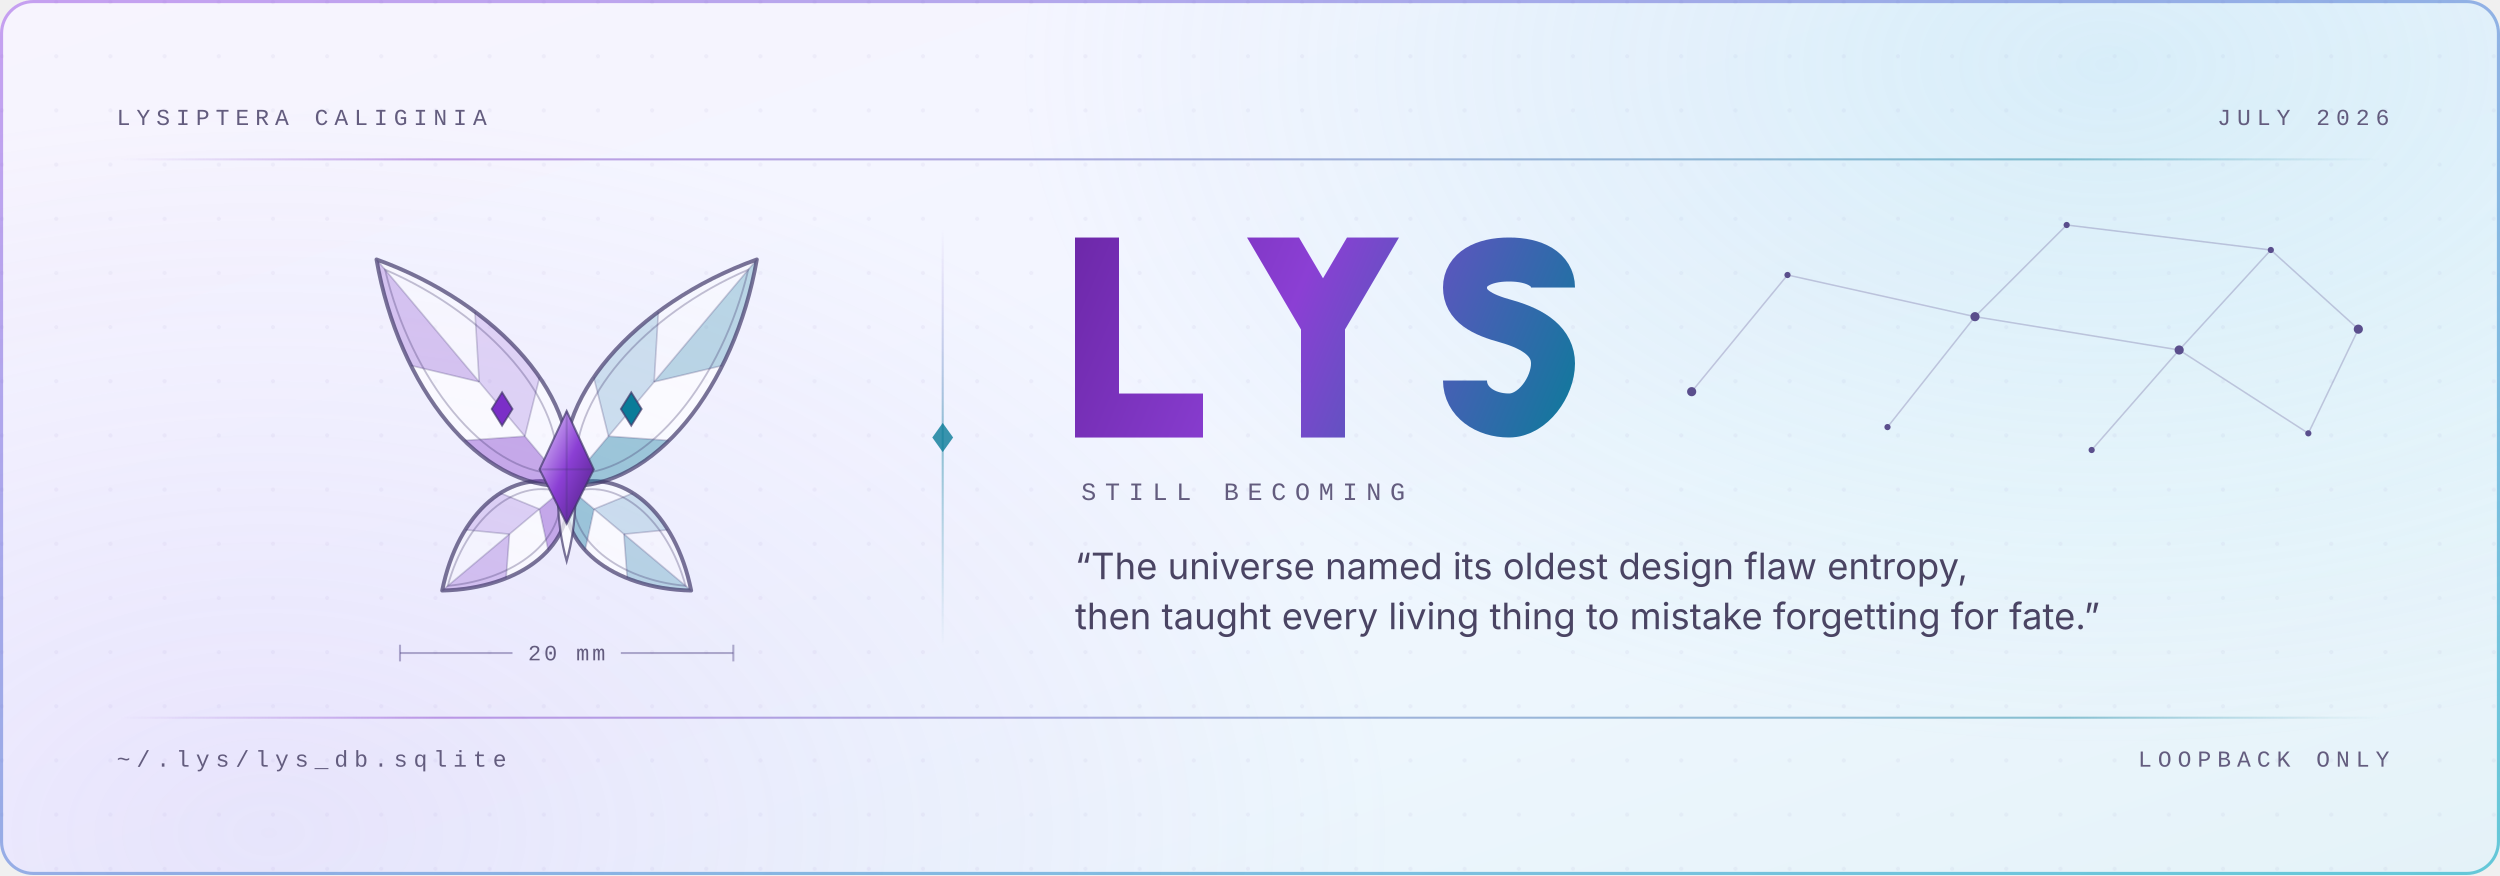
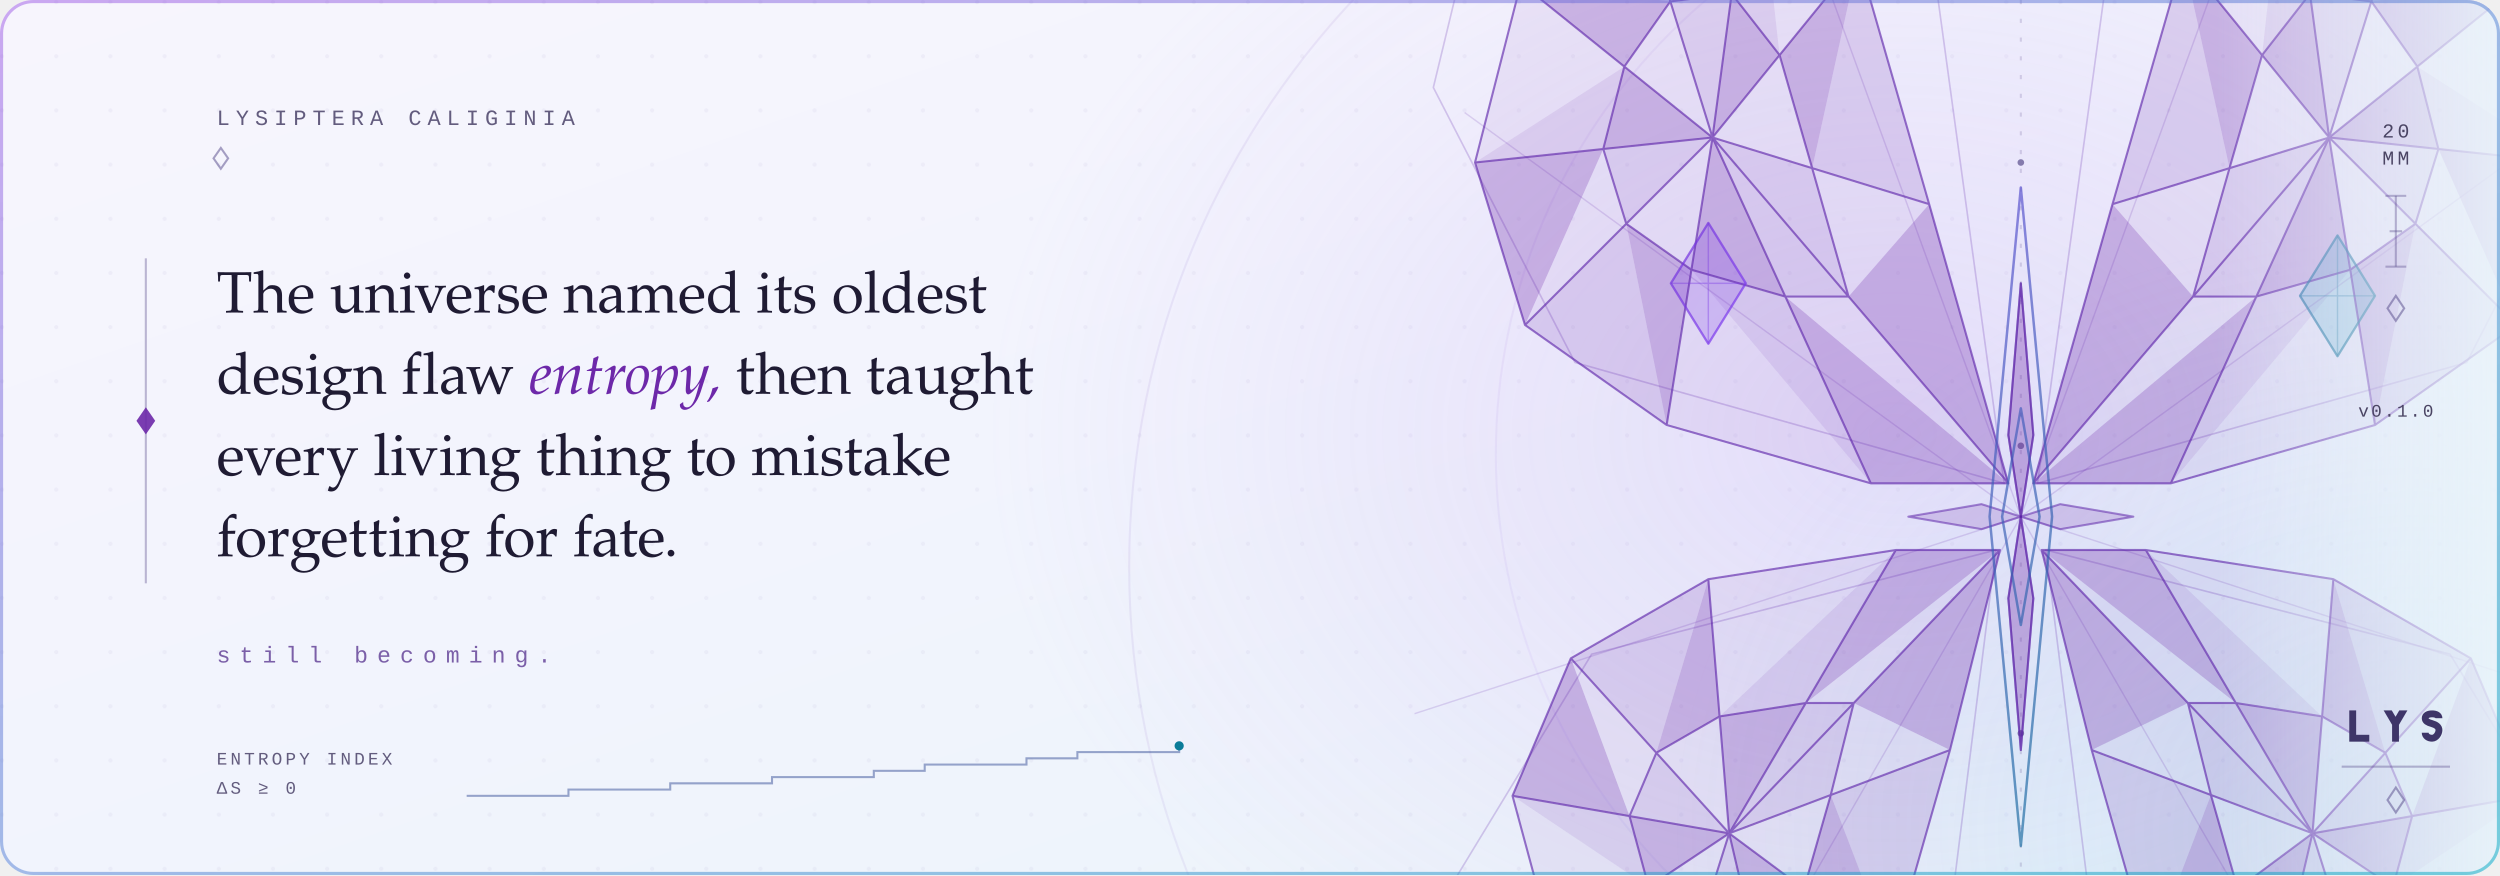
- <svg xmlns="http://www.w3.org/2000/svg" viewBox="0 0 1200 420" width="1200" height="420" role="img" aria-labelledby="lysTitle lysDesc">
+ <svg xmlns="http://www.w3.org/2000/svg" xmlns:xlink="http://www.w3.org/1999/xlink" viewBox="0 0 1200 420" width="1200" height="420" role="img" aria-labelledby="lysTitle lysDesc">
  <defs>
    <linearGradient id="bg" x1="0" y1="0" x2="1" y2="1">
-       <stop offset="0" stop-color="#F7F4FE" />
-       <stop offset=".42" stop-color="#F2F5FF" />
-       <stop offset=".70" stop-color="#EDF6FD" />
-       <stop offset="1" stop-color="#E4F2F8" />
+       <stop offset="0" stop-color="#F7F5FD" />
+       <stop offset=".45" stop-color="#F2F4FD" />
+       <stop offset="1" stop-color="#EAF4FA" />
    </linearGradient>
-     <linearGradient id="wordmark" gradientUnits="userSpaceOnUse" x1="0" y1="-100" x2="250" y2="6">
+     <linearGradient id="wingFill" gradientUnits="userSpaceOnUse" x1="670" y1="108" x2="1150" y2="368">
      <stop offset="0" stop-color="#6D28A9" />
-       <stop offset=".42" stop-color="#8B3FD4" />
+       <stop offset=".28" stop-color="#8B4FE8" />
+       <stop offset=".56" stop-color="#5F79D0" />
+       <stop offset=".78" stop-color="#1494B4" />
+       <stop offset="1" stop-color="#00A6C2" />
+     </linearGradient>
+     <linearGradient id="wingLine" gradientUnits="userSpaceOnUse" x1="670" y1="108" x2="1150" y2="368">
+       <stop offset="0" stop-color="#5B21A8" />
+       <stop offset=".30" stop-color="#7C3AED" />
+       <stop offset=".58" stop-color="#3F5FB8" />
+       <stop offset=".80" stop-color="#12719A" />
      <stop offset="1" stop-color="#0A7C99" />
    </linearGradient>
-     <linearGradient id="gemFill" x1="0" y1="0" x2="1" y2="1">
-       <stop offset="0" stop-color="#E7D8FF" />
-       <stop offset=".5" stop-color="#8B3FD4" />
-       <stop offset="1" stop-color="#4B1D7E" />
-     </linearGradient>
-     <radialGradient id="auroraCyan" cx=".5" cy=".5" r=".5">
-       <stop offset="0" stop-color="#7FD4E4" stop-opacity=".22" />
+     <radialGradient id="haloViolet" cx=".5" cy=".5" r=".5">
+       <stop offset="0" stop-color="#B98CF0" stop-opacity=".22" />
+       <stop offset="1" stop-color="#B98CF0" stop-opacity="0" />
+     </radialGradient>
+     <radialGradient id="haloCyan" cx=".5" cy=".5" r=".5">
+       <stop offset="0" stop-color="#7FD4E4" stop-opacity=".20" />
      <stop offset="1" stop-color="#7FD4E4" stop-opacity="0" />
    </radialGradient>
-     <radialGradient id="auroraViolet" cx=".5" cy=".5" r=".5">
-       <stop offset="0" stop-color="#B98CF0" stop-opacity=".16" />
-       <stop offset="1" stop-color="#B98CF0" stop-opacity="0" />
-     </radialGradient>
    <linearGradient id="frameGrad" x1="0" y1="0" x2="1" y2="1">
-       <stop offset="0" stop-color="#964BE2" stop-opacity=".50" />
-       <stop offset="1" stop-color="#00A8BF" stop-opacity=".56" />
+       <stop offset="0" stop-color="#964BE2" stop-opacity=".46" />
+       <stop offset="1" stop-color="#00A8BF" stop-opacity=".50" />
    </linearGradient>
-     <linearGradient id="ruleGrad" x1="0" y1="0" x2="1" y2="0">
-       <stop offset="0" stop-color="#7B2FC7" stop-opacity="0" />
-       <stop offset=".14" stop-color="#7B2FC7" stop-opacity=".44" />
-       <stop offset=".86" stop-color="#0A7C99" stop-opacity=".44" />
-       <stop offset="1" stop-color="#0A7C99" stop-opacity="0" />
+     <linearGradient id="ruleFade" x1="0" y1="0" x2="1" y2="0">
+       <stop offset="0" stop-color="#5A4E8C" stop-opacity=".38" />
+       <stop offset="1" stop-color="#5A4E8C" stop-opacity="0" />
    </linearGradient>
-     <linearGradient id="divGrad" x1="0" y1="0" x2="0" y2="1">
-       <stop offset="0" stop-color="#7B2FC7" stop-opacity="0" />
-       <stop offset=".5" stop-color="#0A7C99" stop-opacity=".44" />
-       <stop offset="1" stop-color="#0A7C99" stop-opacity="0" />
-     </linearGradient>
-     <linearGradient id="glintGrad" x1="0" y1="0" x2="1" y2="0">
-       <stop offset="0" stop-color="#0A7C99" stop-opacity="0" />
-       <stop offset=".5" stop-color="#0A7C99" stop-opacity=".95" />
-       <stop offset="1" stop-color="#0A7C99" stop-opacity="0" />
-     </linearGradient>
-     <linearGradient id="sweepGrad" x1="0" y1="0" x2="1" y2="0">
-       <stop offset="0" stop-color="#FFFFFF" stop-opacity="0" />
-       <stop offset=".5" stop-color="#FFFFFF" stop-opacity=".5" />
-       <stop offset="1" stop-color="#FFFFFF" stop-opacity="0" />
+     <linearGradient id="edgeFade" x1="0" y1="0" x2="1" y2="0">
+       <stop offset="0" stop-color="#EAF4FA" stop-opacity="0" />
+       <stop offset="1" stop-color="#EAF4FA" stop-opacity=".88" />
    </linearGradient>
    <pattern id="dots" width="26" height="26" patternUnits="userSpaceOnUse">
      <circle cx="1" cy="1" r="1" fill="#5A4E8C" fill-opacity=".05" />
    </pattern>
    <clipPath id="card">
-       <rect x="0" y="0" width="1200" height="420" rx="16" />
+       <rect width="1200" height="420" rx="16" />
    </clipPath>
-     <clipPath id="wmClip">
-       <g class="" transform="translate(516 210) scale(0.96)" fill="#000">
-         <path d="M0 -100 H22 V-22 H64 V0 H0 Z" />
-         <path d="M86 -100 H112 L124 -79.6 L136 -100 H162 L135 -54 V0 H113 V-54 Z" />
-         <path d="M239 -75 C239 -84,230 -89,217 -89 C204 -89,195 -84,195 -75 C195 -66,203 -61.5,216 -58 C230 -54,239 -47.5,239 -37 C239 -25.5,229 -11,217 -11 C205 -11,195 -18,195 -28.5" fill="none" stroke="#000" stroke-width="22" stroke-linecap="butt" />
-       </g>
-     </clipPath>
+     <g id="wire" fill="none" stroke="url(#wingLine)" stroke-linejoin="round">
+       <circle cx="940" cy="272" r="398" stroke-opacity=".07" stroke-width="1" />
+       <circle cx="1004" cy="218" r="286" stroke-opacity=".055" stroke-width="1" />
+       <path d="M0 0 L350 0" transform="translate(970 248) rotate(-70)" stroke-opacity=".16" stroke-width="0.7" />
+       <path d="M0 0 L350 0" transform="translate(970 248) scale(-1 1) rotate(-70)" stroke-opacity=".16" stroke-width="0.7" />
+       <path d="M0 0 L330 0" transform="translate(970 248) rotate(-36)" stroke-opacity=".16" stroke-width="0.7" />
+       <path d="M0 0 L330 0" transform="translate(970 248) scale(-1 1) rotate(-36)" stroke-opacity=".16" stroke-width="0.7" />
+       <path d="M0 0 L306 0" transform="translate(970 248) rotate(18)" stroke-opacity=".16" stroke-width="0.7" />
+       <path d="M0 0 L306 0" transform="translate(970 248) scale(-1 1) rotate(18)" stroke-opacity=".16" stroke-width="0.7" />
+       <path d="M0 0 L286 0" transform="translate(970 248) rotate(60)" stroke-opacity=".16" stroke-width="0.7" />
+       <path d="M0 0 L286 0" transform="translate(970 248) scale(-1 1) rotate(60)" stroke-opacity=".16" stroke-width="0.7" />
+       <path d="M8 -16 L58 -382 L142 -412 L252 -330 L282 -206 L214 -74 Z" transform="translate(970 248)" stroke-opacity=".22" stroke-width="0.8" />
+       <path d="M8 -16 L58 -382 L142 -412 L252 -330 L282 -206 L214 -74 Z" transform="translate(970 248) scale(-1 1)" stroke-opacity=".22" stroke-width="0.8" />
+       <path d="M12 16 L38 224 L132 312 L240 282 L274 178 L206 66 Z" transform="translate(970 248)" stroke-opacity=".22" stroke-width="0.8" />
+       <path d="M12 16 L38 224 L132 312 L240 282 L274 178 L206 66 Z" transform="translate(970 248) scale(-1 1)" stroke-opacity=".22" stroke-width="0.8" />
+       <path d="M6 -16 L44 -150 L78 -268 L128 -332 L192 -324 L240 -256 L262 -170 L238 -92 L170 -44 L72 -16 Z M82.68 -105.64 L100.16 -167.28 L115.8 -221.56 L138.8 -251 L168.24 -247.32 L190.32 -216.04 L200.44 -176.48 L189.4 -140.6 L158.12 -118.52 L113.04 -105.64 Z M82.68 -105.64 L6 -16 M148 -182 L82.68 -105.64 M100.16 -167.28 L44 -150 M148 -182 L100.16 -167.28 M115.8 -221.56 L78 -268 M148 -182 L115.8 -221.56 M138.8 -251 L128 -332 M148 -182 L138.8 -251 M168.24 -247.32 L192 -324 M148 -182 L168.24 -247.32 M190.32 -216.04 L240 -256 M148 -182 L190.32 -216.04 M200.44 -176.48 L262 -170 M148 -182 L200.44 -176.48 M189.4 -140.6 L238 -92 M148 -182 L189.4 -140.6 M158.12 -118.52 L170 -44 M148 -182 L158.12 -118.52 M113.04 -105.64 L72 -16 M148 -182 L113.04 -105.64" transform="translate(970 248)" stroke-opacity=".62" stroke-width="1" />
+       <path d="M6 -16 L44 -150 L78 -268 L128 -332 L192 -324 L240 -256 L262 -170 L238 -92 L170 -44 L72 -16 Z M82.68 -105.64 L100.16 -167.28 L115.8 -221.56 L138.8 -251 L168.24 -247.32 L190.32 -216.04 L200.44 -176.48 L189.4 -140.6 L158.12 -118.52 L113.04 -105.64 Z M82.68 -105.64 L6 -16 M148 -182 L82.68 -105.64 M100.16 -167.28 L44 -150 M148 -182 L100.16 -167.28 M115.8 -221.56 L78 -268 M148 -182 L115.8 -221.56 M138.8 -251 L128 -332 M148 -182 L138.8 -251 M168.24 -247.32 L192 -324 M148 -182 L168.24 -247.32 M190.32 -216.04 L240 -256 M148 -182 L190.32 -216.04 M200.44 -176.48 L262 -170 M148 -182 L200.44 -176.48 M189.4 -140.6 L238 -92 M148 -182 L189.4 -140.6 M158.12 -118.52 L170 -44 M148 -182 L158.12 -118.52 M113.04 -105.64 L72 -16 M148 -182 L113.04 -105.64" transform="translate(970 248) scale(-1 1)" stroke-opacity=".62" stroke-width="1" />
+       <path d="M10 16 L34 112 L62 210 L112 272 L176 266 L224 208 L244 134 L216 68 L150 30 L60 16 Z M80.2 89.44 L91.24 133.6 L104.12 178.68 L127.12 207.2 L156.56 204.44 L178.64 177.76 L187.84 143.72 L174.96 113.36 L144.6 95.88 L103.2 89.44 Z M80.2 89.44 L10 16 M140 152 L80.2 89.44 M91.24 133.6 L34 112 M140 152 L91.24 133.6 M104.12 178.68 L62 210 M140 152 L104.12 178.68 M127.12 207.2 L112 272 M140 152 L127.12 207.2 M156.56 204.44 L176 266 M140 152 L156.56 204.44 M178.64 177.76 L224 208 M140 152 L178.64 177.76 M187.84 143.72 L244 134 M140 152 L187.84 143.72 M174.96 113.36 L216 68 M140 152 L174.96 113.36 M144.6 95.88 L150 30 M140 152 L144.6 95.88 M103.2 89.44 L60 16 M140 152 L103.2 89.44" transform="translate(970 248)" stroke-opacity=".62" stroke-width="1" />
+       <path d="M10 16 L34 112 L62 210 L112 272 L176 266 L224 208 L244 134 L216 68 L150 30 L60 16 Z M80.2 89.44 L91.24 133.6 L104.12 178.68 L127.12 207.2 L156.56 204.44 L178.64 177.76 L187.84 143.72 L174.96 113.36 L144.6 95.88 L103.2 89.44 Z M80.2 89.44 L10 16 M140 152 L80.2 89.44 M91.24 133.6 L34 112 M140 152 L91.24 133.6 M104.12 178.68 L62 210 M140 152 L104.12 178.68 M127.12 207.2 L112 272 M140 152 L127.12 207.2 M156.56 204.44 L176 266 M140 152 L156.56 204.44 M178.64 177.76 L224 208 M140 152 L178.64 177.76 M187.84 143.72 L244 134 M140 152 L187.84 143.72 M174.96 113.36 L216 68 M140 152 L174.96 113.36 M144.6 95.88 L150 30 M140 152 L144.6 95.88 M103.2 89.44 L60 16 M140 152 L103.2 89.44" transform="translate(970 248) scale(-1 1)" stroke-opacity=".62" stroke-width="1" />
+       <path d="M0 0 L39.2 -6 L112 0 L39.2 6 Z" transform="translate(970 248) rotate(-90)" stroke-opacity=".52" stroke-width="1" />
+       <path d="M0 0 L39.2 -6 L112 0 L39.2 6 Z" transform="translate(970 248) scale(-1 1) rotate(-90)" stroke-opacity=".52" stroke-width="1" />
+       <path d="M0 0 L18.9 -6 L54 0 L18.9 6 Z" transform="translate(970 248) rotate(0)" stroke-opacity=".52" stroke-width="1" />
+       <path d="M0 0 L18.9 -6 L54 0 L18.9 6 Z" transform="translate(970 248) scale(-1 1) rotate(0)" stroke-opacity=".52" stroke-width="1" />
+       <path d="M0 0 L39.2 -6 L112 0 L39.2 6 Z" transform="translate(970 248) rotate(90)" stroke-opacity=".52" stroke-width="1" />
+       <path d="M0 0 L39.2 -6 L112 0 L39.2 6 Z" transform="translate(970 248) scale(-1 1) rotate(90)" stroke-opacity=".52" stroke-width="1" />
+       <path d="M970 90 L985 248 L970 406 L955 248 Z" stroke-opacity=".68" stroke-width="1.2" />
+       <path d="M970 196 L979 248 L970 300 L961 248 Z" stroke-opacity=".68" stroke-width="1.2" />
+       <path d="M820 107 L838 136 L820 165 L802 136 Z" stroke-opacity=".70" stroke-width="1.1" />
+       <path d="M820 107 L820 165 M802 136 L838 136" stroke-opacity=".38" stroke-width="0.7" />
+       <path d="M1122 113 L1140 142 L1122 171 L1104 142 Z" stroke-opacity=".70" stroke-width="1.1" />
+       <path d="M1122 113 L1122 171 M1104 142 L1140 142" stroke-opacity=".38" stroke-width="0.7" />
+     </g>
  </defs>
  <style>
-     .breath { transform-box: view-box; transform-origin: 272px 233.32px; animation: breath 9s ease-in-out infinite; }
-     @keyframes breath { 0%, 100% { transform: scale(1); } 50% { transform: scale(1.022); } }
+     .drift { transform-box: view-box; transform-origin: 970px 248px; animation: drift 14s ease-in-out infinite; }
+     @keyframes drift { 0%, 100% { transform: scale(1); } 50% { transform: scale(1.018); } }

-     .gem { transform-box: view-box; transform-origin: 272px 233.32px; animation: gemPulse 3.8s ease-in-out infinite; }
-     @keyframes gemPulse { 0%, 100% { opacity: .72; } 50% { opacity: 1; } }
+     .pulse { animation: pulse 5.2s ease-in-out infinite; }
+     @keyframes pulse { 0%, 100% { opacity: .62; } 50% { opacity: 1; } }

-     .node { animation: twinkle 5s ease-in-out infinite alternate; }
-     @keyframes twinkle { from { opacity: .12; } to { opacity: var(--o, .5); } }
+     .rise { transform-box: view-box; animation: rise 1.2s cubic-bezier(.32, .72, .35, 1) both; }
+     @keyframes rise { from { transform: translateY(10px); } to { transform: none; } }
+     .d1 { animation-delay: .04s; } .d2 { animation-delay: .22s; } .d3 { animation-delay: .44s; }

-     .glint { animation: glint 8s cubic-bezier(.32, .72, .35, 1) infinite; }
-     @keyframes glint {
-       0%        { transform: translateX(0); opacity: 0; }
-       7%        { opacity: 1; }
-       46%       { opacity: 1; }
-       54%, 100% { transform: translateX(1420px); opacity: 0; }
-     }
- 
-     .sweep { animation: sweep 9s cubic-bezier(.32, .72, .35, 1) infinite; }
-     @keyframes sweep { 0% { transform: translateX(0); } 34%, 100% { transform: translateX(560px); } }
- 
-     .rise { transform-box: view-box; animation: rise 1.1s cubic-bezier(.32, .72, .35, 1) both; }
-     @keyframes rise { from { transform: translateY(9px); } to { transform: none; } }
-     .d1 { animation-delay: .05s; } .d2 { animation-delay: .26s; } .d3 { animation-delay: .44s; }
+     .trace { stroke-dasharray: 360; stroke-dashoffset: 360;
+              animation: trace 3.4s cubic-bezier(.32, .72, .35, 1) .5s forwards; }
+     @keyframes trace { to { stroke-dashoffset: 0; } }

    @media (prefers-reduced-motion: reduce) {
      * { animation: none !important; }
-       .node { opacity: .38; }
+       .trace { stroke-dashoffset: 0; }
    }
  </style>
  <g clip-path="url(#card)">
    <rect width="1200" height="420" fill="url(#bg)" />
    <rect width="1200" height="420" fill="url(#dots)" />
-     <ellipse cx="1010" cy="30" rx="520" ry="330" fill="url(#auroraCyan)" />
-     <ellipse cx="130" cy="400" rx="540" ry="350" fill="url(#auroraViolet)" />
-     <g class="constellation" stroke="#5A4E8C" stroke-opacity=".28" stroke-width="0.75" fill="none">
-       <path d="M812 188 L858 132" />
-       <path d="M858 132 L948 152" />
-       <path d="M948 152 L906 205" />
-       <path d="M948 152 L992 108" />
-       <path d="M992 108 L1090 120" />
-       <path d="M948 152 L1046 168" />
-       <path d="M1046 168 L1004 216" />
-       <path d="M1046 168 L1090 120" />
-       <path d="M1090 120 L1132 158" />
-       <path d="M1132 158 L1108 208" />
-       <path d="M1046 168 L1108 208" />
+     <ellipse cx="910" cy="208" rx="440" ry="330" fill="url(#haloViolet)" />
+     <ellipse cx="1160" cy="398" rx="360" ry="290" fill="url(#haloCyan)" />
+     <path d="M970 0 V420" stroke="#5A4E8C" stroke-opacity=".20" stroke-width="1" stroke-dasharray="2 7" />
+     <circle cx="970" cy="78" r="1.6" fill="#5A4E8C" fill-opacity=".7" />
+     <circle cx="970" cy="214" r="1.6" fill="#5A4E8C" fill-opacity=".7" />
+     <circle cx="970" cy="352" r="1.6" fill="#5A4E8C" fill-opacity=".7" />
+     <g class="drift">
+       <g transform="translate(970 248)">
+         <path d="M82.68 -105.64 L6 -16 L44 -150 Z M100.16 -167.28 L78 -268 L115.8 -221.56 Z M148 -182 L115.8 -221.56 L138.8 -251 Z M138.8 -251 L128 -332 L192 -324 Z M168.24 -247.32 L240 -256 L190.32 -216.04 Z M148 -182 L190.32 -216.04 L200.44 -176.48 Z M200.44 -176.48 L262 -170 L238 -92 Z M189.4 -140.6 L170 -44 L158.12 -118.52 Z M148 -182 L158.12 -118.52 L113.04 -105.64 Z M113.04 -105.64 L72 -16 L6 -16 Z" fill="url(#wingFill)" fill-opacity=".30" />
+         <path d="M148 -182 L82.68 -105.64 L100.16 -167.28 Z M100.16 -167.28 L44 -150 L78 -268 Z M115.8 -221.56 L128 -332 L138.8 -251 Z M148 -182 L138.8 -251 L168.24 -247.32 Z M168.24 -247.32 L192 -324 L240 -256 Z M190.32 -216.04 L262 -170 L200.44 -176.48 Z M148 -182 L200.44 -176.48 L189.4 -140.6 Z M189.4 -140.6 L238 -92 L170 -44 Z M158.12 -118.52 L72 -16 L113.04 -105.64 Z M148 -182 L113.04 -105.64 L82.68 -105.64 Z" fill="url(#wingFill)" fill-opacity=".16" />
+         <path d="M82.68 -105.64 L44 -150 L100.16 -167.28 Z M148 -182 L100.16 -167.28 L115.8 -221.56 Z M115.8 -221.56 L78 -268 L128 -332 Z M138.8 -251 L192 -324 L168.24 -247.32 Z M148 -182 L168.24 -247.32 L190.32 -216.04 Z M190.32 -216.04 L240 -256 L262 -170 Z M200.44 -176.48 L238 -92 L189.4 -140.6 Z M148 -182 L189.4 -140.6 L158.12 -118.52 Z M158.12 -118.52 L170 -44 L72 -16 Z M113.04 -105.64 L6 -16 L82.68 -105.64 Z" fill="url(#wingFill)" fill-opacity=".07" />
+       </g>
+       <g transform="translate(970 248) scale(-1 1)">
+         <path d="M82.68 -105.64 L6 -16 L44 -150 Z M100.16 -167.28 L78 -268 L115.8 -221.56 Z M148 -182 L115.8 -221.56 L138.8 -251 Z M138.8 -251 L128 -332 L192 -324 Z M168.24 -247.32 L240 -256 L190.32 -216.04 Z M148 -182 L190.32 -216.04 L200.44 -176.48 Z M200.44 -176.48 L262 -170 L238 -92 Z M189.4 -140.6 L170 -44 L158.12 -118.52 Z M148 -182 L158.12 -118.52 L113.04 -105.64 Z M113.04 -105.64 L72 -16 L6 -16 Z" fill="url(#wingFill)" fill-opacity=".30" />
+         <path d="M148 -182 L82.68 -105.64 L100.16 -167.28 Z M100.16 -167.28 L44 -150 L78 -268 Z M115.8 -221.56 L128 -332 L138.8 -251 Z M148 -182 L138.8 -251 L168.24 -247.32 Z M168.24 -247.32 L192 -324 L240 -256 Z M190.32 -216.04 L262 -170 L200.44 -176.48 Z M148 -182 L200.44 -176.48 L189.4 -140.6 Z M189.4 -140.6 L238 -92 L170 -44 Z M158.12 -118.52 L72 -16 L113.04 -105.64 Z M148 -182 L113.04 -105.64 L82.68 -105.64 Z" fill="url(#wingFill)" fill-opacity=".16" />
+         <path d="M82.68 -105.64 L44 -150 L100.16 -167.28 Z M148 -182 L100.16 -167.28 L115.8 -221.56 Z M115.8 -221.56 L78 -268 L128 -332 Z M138.8 -251 L192 -324 L168.24 -247.32 Z M148 -182 L168.24 -247.32 L190.32 -216.04 Z M190.32 -216.04 L240 -256 L262 -170 Z M200.44 -176.48 L238 -92 L189.4 -140.6 Z M148 -182 L189.4 -140.6 L158.12 -118.52 Z M158.12 -118.52 L170 -44 L72 -16 Z M113.04 -105.64 L6 -16 L82.68 -105.64 Z" fill="url(#wingFill)" fill-opacity=".07" />
+       </g>
+       <g transform="translate(970 248)">
+         <path d="M80.2 89.44 L10 16 L34 112 Z M91.24 133.6 L62 210 L104.12 178.68 Z M140 152 L104.12 178.68 L127.12 207.2 Z M127.12 207.2 L112 272 L176 266 Z M156.56 204.44 L224 208 L178.64 177.76 Z M140 152 L178.64 177.76 L187.84 143.72 Z M187.84 143.72 L244 134 L216 68 Z M174.96 113.36 L150 30 L144.6 95.88 Z M140 152 L144.6 95.88 L103.2 89.44 Z M103.2 89.44 L60 16 L10 16 Z" fill="url(#wingFill)" fill-opacity=".30" />
+         <path d="M140 152 L80.2 89.44 L91.24 133.6 Z M91.24 133.6 L34 112 L62 210 Z M104.12 178.68 L112 272 L127.12 207.2 Z M140 152 L127.12 207.2 L156.56 204.44 Z M156.56 204.44 L176 266 L224 208 Z M178.64 177.76 L244 134 L187.84 143.72 Z M140 152 L187.84 143.72 L174.96 113.36 Z M174.96 113.36 L216 68 L150 30 Z M144.6 95.88 L60 16 L103.2 89.44 Z M140 152 L103.2 89.44 L80.2 89.44 Z" fill="url(#wingFill)" fill-opacity=".16" />
+         <path d="M80.2 89.44 L34 112 L91.24 133.6 Z M140 152 L91.24 133.6 L104.12 178.68 Z M104.12 178.68 L62 210 L112 272 Z M127.12 207.2 L176 266 L156.56 204.44 Z M140 152 L156.56 204.44 L178.64 177.76 Z M178.64 177.76 L224 208 L244 134 Z M187.84 143.72 L216 68 L174.96 113.36 Z M140 152 L174.96 113.36 L144.6 95.88 Z M144.6 95.88 L150 30 L60 16 Z M103.2 89.44 L10 16 L80.2 89.44 Z" fill="url(#wingFill)" fill-opacity=".07" />
+       </g>
+       <g transform="translate(970 248) scale(-1 1)">
+         <path d="M80.2 89.44 L10 16 L34 112 Z M91.24 133.6 L62 210 L104.12 178.68 Z M140 152 L104.12 178.68 L127.12 207.2 Z M127.12 207.2 L112 272 L176 266 Z M156.56 204.44 L224 208 L178.64 177.76 Z M140 152 L178.64 177.76 L187.84 143.72 Z M187.84 143.72 L244 134 L216 68 Z M174.96 113.36 L150 30 L144.6 95.88 Z M140 152 L144.6 95.88 L103.2 89.44 Z M103.2 89.44 L60 16 L10 16 Z" fill="url(#wingFill)" fill-opacity=".30" />
+         <path d="M140 152 L80.2 89.44 L91.24 133.6 Z M91.24 133.6 L34 112 L62 210 Z M104.12 178.68 L112 272 L127.12 207.2 Z M140 152 L127.12 207.2 L156.56 204.44 Z M156.56 204.44 L176 266 L224 208 Z M178.64 177.76 L244 134 L187.84 143.72 Z M140 152 L187.84 143.72 L174.96 113.36 Z M174.96 113.36 L216 68 L150 30 Z M144.6 95.88 L60 16 L103.2 89.44 Z M140 152 L103.2 89.44 L80.2 89.44 Z" fill="url(#wingFill)" fill-opacity=".16" />
+         <path d="M80.2 89.44 L34 112 L91.24 133.6 Z M140 152 L91.24 133.6 L104.12 178.68 Z M104.12 178.68 L62 210 L112 272 Z M127.12 207.2 L176 266 L156.56 204.44 Z M140 152 L156.56 204.44 L178.64 177.76 Z M178.64 177.76 L224 208 L244 134 Z M187.84 143.72 L216 68 L174.96 113.36 Z M140 152 L174.96 113.36 L144.6 95.88 Z M144.6 95.88 L150 30 L60 16 Z M103.2 89.44 L10 16 L80.2 89.44 Z" fill="url(#wingFill)" fill-opacity=".07" />
+       </g>
+       <path d="M0 0 L39.2 -6 L112 0 L39.2 6 Z" transform="translate(970 248) rotate(-90)" fill="url(#wingFill)" fill-opacity=".18" />
+       <path d="M0 0 L39.2 -6 L112 0 L39.2 6 Z" transform="translate(970 248) scale(-1 1) rotate(-90)" fill="url(#wingFill)" fill-opacity=".18" />
+       <path d="M0 0 L18.9 -6 L54 0 L18.9 6 Z" transform="translate(970 248) rotate(0)" fill="url(#wingFill)" fill-opacity=".18" />
+       <path d="M0 0 L18.9 -6 L54 0 L18.9 6 Z" transform="translate(970 248) scale(-1 1) rotate(0)" fill="url(#wingFill)" fill-opacity=".18" />
+       <path d="M0 0 L39.2 -6 L112 0 L39.2 6 Z" transform="translate(970 248) rotate(90)" fill="url(#wingFill)" fill-opacity=".18" />
+       <path d="M0 0 L39.2 -6 L112 0 L39.2 6 Z" transform="translate(970 248) scale(-1 1) rotate(90)" fill="url(#wingFill)" fill-opacity=".18" />
+       <path d="M820 107 L838 136 L820 165 L802 136 Z" fill="url(#wingFill)" fill-opacity=".24" />
+       <path d="M1122 113 L1140 142 L1122 171 L1104 142 Z" fill="url(#wingFill)" fill-opacity=".24" />
+       <use xlink:href="#wire" href="#wire" />
    </g>
-     <g class="constellation" fill="#5A4E8C">
-       <circle class="node" cx="812" cy="188" r="2.2" style="--o:0.5;animation-duration:4.2s;animation-delay:-0.0s" />
-       <circle class="node" cx="858" cy="132" r="1.5" style="--o:0.5;animation-duration:5.0s;animation-delay:-0.7s" />
-       <circle class="node" cx="906" cy="205" r="1.5" style="--o:0.5;animation-duration:5.8s;animation-delay:-1.4s" />
-       <circle class="node" cx="948" cy="152" r="2.2" style="--o:0.5;animation-duration:6.6s;animation-delay:-2.1s" />
-       <circle class="node" cx="992" cy="108" r="1.5" style="--o:0.5;animation-duration:7.4s;animation-delay:-2.8s" />
-       <circle class="node" cx="1004" cy="216" r="1.5" style="--o:0.5;animation-duration:4.2s;animation-delay:-3.5s" />
-       <circle class="node" cx="1046" cy="168" r="2.2" style="--o:0.5;animation-duration:5.0s;animation-delay:-4.2s" />
-       <circle class="node" cx="1090" cy="120" r="1.5" style="--o:0.5;animation-duration:5.8s;animation-delay:-4.9s" />
-       <circle class="node" cx="1108" cy="208" r="1.5" style="--o:0.5;animation-duration:6.6s;animation-delay:-5.6s" />
-       <circle class="node" cx="1132" cy="158" r="2.2" style="--o:0.5;animation-duration:7.4s;animation-delay:-6.3s" />
+     <g class="rise d1">
+       <text x="104" y="60" font-family="ui-monospace,SFMono-Regular,'SF Mono',Menlo,Consolas,'Liberation Mono',monospace" font-size="10.5" letter-spacing="2.9" fill="#635C7E">LYSIPTERA CALIGINIA</text>
+       <path d="M330 56 H700" stroke="url(#ruleFade)" stroke-width="1" />
+       <path d="M106 71 L109.5 76 L106 81 L102.5 76 Z" fill="none" stroke="#5A4E8C" stroke-opacity=".52" stroke-width="1" />
    </g>
-     <rect x="56" y="76" width="1088" height="1" fill="url(#ruleGrad)" />
-     <text x="56" y="60" font-family="ui-monospace,SFMono-Regular,'SF Mono',Menlo,Consolas,'Liberation Mono',monospace" font-size="11" letter-spacing="2.9" fill="#635C7E">LYSIPTERA CALIGINIA</text>
-     <text x="1146.9" y="60" text-anchor="end" font-family="ui-monospace,SFMono-Regular,'SF Mono',Menlo,Consolas,'Liberation Mono',monospace" font-size="11" letter-spacing="2.9" fill="#635C7E">JULY 2026</text>
-     <rect x="56" y="344" width="1088" height="1" fill="url(#ruleGrad)" />
-     <rect class="glint" x="-220" y="343.5" width="200" height="2" rx="1" fill="url(#glintGrad)" />
-     <text x="56" y="368" font-family="ui-monospace,SFMono-Regular,'SF Mono',Menlo,Consolas,'Liberation Mono',monospace" font-size="11" letter-spacing="2.9" fill="#635C7E">~/.lys/lys_db.sqlite</text>
-     <text x="1146.9" y="368" text-anchor="end" font-family="ui-monospace,SFMono-Regular,'SF Mono',Menlo,Consolas,'Liberation Mono',monospace" font-size="11" letter-spacing="2.9" fill="#635C7E">LOOPBACK ONLY</text>
-     <rect x="452" y="110" width="1" height="200" fill="url(#divGrad)" />
-     <g class="gem">
-       <path d="M452.5 203 L457.5 210 L452.5 217 L447.5 210 Z" fill="#0A7C99" fill-opacity=".8" />
+     <path d="M70 124 V280" stroke="#5A4E8C" stroke-opacity=".38" stroke-width="1" />
+     <path d="M70 195.5 L74.5 202 L70 208.5 L65.5 202 Z" fill="#6D28A9" fill-opacity=".9" />
+     <g class="rise d2">
+       <text x="104" y="150" font-family="'Iowan Old Style','Palatino Linotype',Palatino,'Hoefler Text',Garamond,'Times New Roman',Georgia,serif" font-size="28" fill="#1F1B33">The universe named its oldest</text>
+       <text x="104" y="189" font-family="'Iowan Old Style','Palatino Linotype',Palatino,'Hoefler Text',Garamond,'Times New Roman',Georgia,serif" font-size="28" fill="#1F1B33">design flaw <tspan font-style="italic" fill="#6D28A9">entropy,</tspan> then taught</text>
+       <text x="104" y="228" font-family="'Iowan Old Style','Palatino Linotype',Palatino,'Hoefler Text',Garamond,'Times New Roman',Georgia,serif" font-size="28" fill="#1F1B33">every living thing to mistake</text>
+       <text x="104" y="267" font-family="'Iowan Old Style','Palatino Linotype',Palatino,'Hoefler Text',Garamond,'Times New Roman',Georgia,serif" font-size="28" fill="#1F1B33">forgetting for fate.</text>
    </g>
-     <g class="breath">
-       <g class="wing" transform="translate(272 233.32) rotate(40)">
-         <path d="M0 0 L0 -0 L5.06 7.01 L11.3 12.31 L18.52 15.93 L26.57 17.89 L17.16 0 Z" fill="#0A7C99" fill-opacity=".36" />
-         <path d="M17.16 0 L26.57 17.89 L32.31 18.28 L38.28 17.96 L44.44 16.93 L50.73 15.2 L35.88 0 Z" fill="#FFFFFF" fill-opacity=".64" />
-         <path d="M35.88 0 L50.73 15.2 L57.57 12.57 L64.43 9.16 L71.26 4.96 L78 -0 L78 0 Z" fill="#0A7C99" fill-opacity=".24" />
-         <path d="M0 0 L0 0 L5.06 -7.01 L11.3 -12.31 L18.52 -15.93 L26.57 -17.89 L17.16 0 Z" fill="#FFFFFF" fill-opacity=".52" />
-         <path d="M17.16 0 L26.57 -17.89 L32.31 -18.28 L38.28 -17.96 L44.44 -16.93 L50.73 -15.2 L35.88 0 Z" fill="#0A7C99" fill-opacity=".16" />
-         <path d="M35.88 0 L50.73 -15.2 L57.57 -12.57 L64.43 -9.16 L71.26 -4.96 L78 0 L78 0 Z" fill="#FFFFFF" fill-opacity=".36" />
-         <g fill="none" stroke="#3E3568" stroke-opacity=".24" stroke-width="0.8">
-           <path d="M0 0 L78 0" />
-           <path d="M17.16 0 L26.57 -17.89" />
-           <path d="M17.16 0 L26.57 17.89" />
-           <path d="M35.88 0 L50.73 -15.2" />
-           <path d="M35.88 0 L50.73 15.2" />
-         </g>
-         <path d="M4.29 0 C16.93 -19.5,47.81 -18.52,74.49 0 C47.81 18.52,16.93 19.5,4.29 0 Z" fill="none" stroke="#3E3568" stroke-opacity=".30" stroke-width="0.9" />
-         <path d="M0 0 C14.04 -25,48.36 -23.75,78 0 C48.36 23.75,14.04 25,0 0 Z" fill="none" stroke="#3E3568" stroke-opacity=".68" stroke-width="1.9" stroke-linejoin="round" />
-       </g>
-       <g class="wing" transform="translate(272 233.32) scale(-1 1) rotate(40)">
-         <path d="M0 0 L0 -0 L5.06 7.01 L11.3 12.31 L18.52 15.93 L26.57 17.89 L17.16 0 Z" fill="#7B2FC7" fill-opacity=".36" />
-         <path d="M17.16 0 L26.57 17.89 L32.31 18.28 L38.28 17.96 L44.44 16.93 L50.73 15.2 L35.88 0 Z" fill="#FFFFFF" fill-opacity=".64" />
-         <path d="M35.88 0 L50.73 15.2 L57.57 12.57 L64.43 9.16 L71.26 4.96 L78 -0 L78 0 Z" fill="#7B2FC7" fill-opacity=".24" />
-         <path d="M0 0 L0 0 L5.06 -7.01 L11.3 -12.31 L18.52 -15.93 L26.57 -17.89 L17.16 0 Z" fill="#FFFFFF" fill-opacity=".52" />
-         <path d="M17.16 0 L26.57 -17.89 L32.31 -18.28 L38.28 -17.96 L44.44 -16.93 L50.73 -15.2 L35.88 0 Z" fill="#7B2FC7" fill-opacity=".16" />
-         <path d="M35.88 0 L50.73 -15.2 L57.57 -12.57 L64.43 -9.16 L71.26 -4.96 L78 0 L78 0 Z" fill="#FFFFFF" fill-opacity=".36" />
-         <g fill="none" stroke="#3E3568" stroke-opacity=".24" stroke-width="0.8">
-           <path d="M0 0 L78 0" />
-           <path d="M17.16 0 L26.57 -17.89" />
-           <path d="M17.16 0 L26.57 17.89" />
-           <path d="M35.88 0 L50.73 -15.2" />
-           <path d="M35.88 0 L50.73 15.2" />
-         </g>
-         <path d="M4.29 0 C16.93 -19.5,47.81 -18.52,74.49 0 C47.81 18.52,16.93 19.5,4.29 0 Z" fill="none" stroke="#3E3568" stroke-opacity=".30" stroke-width="0.9" />
-         <path d="M0 0 C14.04 -25,48.36 -23.75,78 0 C48.36 23.75,14.04 25,0 0 Z" fill="none" stroke="#3E3568" stroke-opacity=".68" stroke-width="1.9" stroke-linejoin="round" />
-       </g>
-       <g class="wing" transform="translate(272 233.32) rotate(-50)">
-         <path d="M0 0 L0 -0 L9.22 9.25 L20.57 16.25 L33.72 21.03 L48.38 23.61 L31.24 0 Z" fill="#0A7C99" fill-opacity=".36" />
-         <path d="M31.24 0 L48.38 23.61 L58.82 24.13 L69.7 23.71 L80.91 22.35 L92.36 20.06 L65.32 0 Z" fill="#FFFFFF" fill-opacity=".64" />
-         <path d="M65.32 0 L92.36 20.06 L104.8 16.59 L117.3 12.09 L129.73 6.55 L142 -0 L142 0 Z" fill="#0A7C99" fill-opacity=".24" />
-         <path d="M0 0 L0 0 L9.22 -9.25 L20.57 -16.25 L33.72 -21.03 L48.38 -23.61 L31.24 0 Z" fill="#FFFFFF" fill-opacity=".52" />
-         <path d="M31.24 0 L48.38 -23.61 L58.82 -24.13 L69.7 -23.71 L80.91 -22.35 L92.36 -20.06 L65.32 0 Z" fill="#0A7C99" fill-opacity=".16" />
-         <path d="M65.32 0 L92.36 -20.06 L104.8 -16.59 L117.3 -12.09 L129.73 -6.55 L142 0 L142 0 Z" fill="#FFFFFF" fill-opacity=".36" />
-         <g fill="none" stroke="#3E3568" stroke-opacity=".24" stroke-width="0.8">
-           <path d="M0 0 L142 0" />
-           <path d="M31.24 0 L48.38 -23.61" />
-           <path d="M31.24 0 L48.38 23.61" />
-           <path d="M65.32 0 L92.36 -20.06" />
-           <path d="M65.32 0 L92.36 20.06" />
-         </g>
-         <path d="M7.81 0 C30.81 -25.74,87.05 -24.45,135.61 0 C87.05 24.45,30.81 25.74,7.81 0 Z" fill="none" stroke="#3E3568" stroke-opacity=".30" stroke-width="0.9" />
-         <path d="M0 0 C25.56 -33,88.04 -31.35,142 0 C88.04 31.35,25.56 33,0 0 Z" fill="none" stroke="#3E3568" stroke-opacity=".68" stroke-width="1.9" stroke-linejoin="round" />
-       </g>
-       <g class="wing" transform="translate(272 233.32) scale(-1 1) rotate(-50)">
-         <path d="M0 0 L0 -0 L9.22 9.25 L20.57 16.25 L33.72 21.03 L48.38 23.61 L31.24 0 Z" fill="#7B2FC7" fill-opacity=".36" />
-         <path d="M31.24 0 L48.38 23.61 L58.82 24.13 L69.7 23.71 L80.91 22.35 L92.36 20.06 L65.32 0 Z" fill="#FFFFFF" fill-opacity=".64" />
-         <path d="M65.32 0 L92.36 20.06 L104.8 16.59 L117.3 12.09 L129.73 6.55 L142 -0 L142 0 Z" fill="#7B2FC7" fill-opacity=".24" />
-         <path d="M0 0 L0 0 L9.22 -9.25 L20.57 -16.25 L33.72 -21.03 L48.38 -23.61 L31.24 0 Z" fill="#FFFFFF" fill-opacity=".52" />
-         <path d="M31.24 0 L48.38 -23.61 L58.82 -24.13 L69.7 -23.71 L80.91 -22.35 L92.36 -20.06 L65.32 0 Z" fill="#7B2FC7" fill-opacity=".16" />
-         <path d="M65.32 0 L92.36 -20.06 L104.8 -16.59 L117.3 -12.09 L129.73 -6.55 L142 0 L142 0 Z" fill="#FFFFFF" fill-opacity=".36" />
-         <g fill="none" stroke="#3E3568" stroke-opacity=".24" stroke-width="0.8">
-           <path d="M0 0 L142 0" />
-           <path d="M31.24 0 L48.38 -23.61" />
-           <path d="M31.24 0 L48.38 23.61" />
-           <path d="M65.32 0 L92.36 -20.06" />
-           <path d="M65.32 0 L92.36 20.06" />
-         </g>
-         <path d="M7.81 0 C30.81 -25.74,87.05 -24.45,135.61 0 C87.05 24.45,30.81 25.74,7.81 0 Z" fill="none" stroke="#3E3568" stroke-opacity=".30" stroke-width="0.9" />
-         <path d="M0 0 C25.56 -33,88.04 -31.35,142 0 C88.04 31.35,25.56 33,0 0 Z" fill="none" stroke="#3E3568" stroke-opacity=".68" stroke-width="1.9" stroke-linejoin="round" />
-       </g>
-       <path d="M272 215.32 C278 229.32,277 251.32,272 269.32 C267 251.32,266 229.32,272 215.32 Z" fill="#FFFFFF" fill-opacity=".72" stroke="#3E3568" stroke-opacity=".68" stroke-width="1.1" />
-       <path d="M241 188.32 L246 196.32 L241 204.32 L236 196.32 Z" fill="#7B2FC7" stroke="#3E3568" stroke-opacity=".68" stroke-width="0.9" />
-       <path d="M303 188.32 L308 196.32 L303 204.32 L298 196.32 Z" fill="#0A7C99" stroke="#3E3568" stroke-opacity=".68" stroke-width="0.9" />
-       <g class="gem">
-         <path d="M272 197.32 L285 225.32 L272 251.32 L259 225.32 Z" fill="url(#gemFill)" />
-         <g fill="none" stroke="#3E3568" stroke-width="1">
-           <path d="M272 197.32 L285 225.32 L272 251.32 L259 225.32 Z" stroke-opacity=".68" />
-           <path d="M272 197.32 L272 251.32" stroke-opacity=".24" />
-           <path d="M259 225.32 L285 225.32" stroke-opacity=".24" />
-         </g>
+     <g class="rise d3">
+       <text x="104" y="318" font-family="ui-monospace,SFMono-Regular,'SF Mono',Menlo,Consolas,'Liberation Mono',monospace" font-size="11" letter-spacing="4.4" fill="#7B5FA8">still becoming.</text>
+       <path d="M224 382L248.43 382L248.43 382L272.86 382L272.86 379L297.29 379L297.29 379L321.71 379L321.71 376L346.14 376L346.14 376L370.57 376L370.57 373L395 373L395 373L419.43 373L419.43 370L443.86 370L443.86 367L468.29 367L468.29 367L492.71 367L492.71 364L517.14 364L517.14 361L541.57 361L541.57 361L566 361L566 358" fill="none" stroke="#4A5FA0" stroke-opacity=".55" stroke-width="1" />
+       <circle cx="566" cy="358" r="2.2" fill="#0A7C99" />
+       <text x="104" y="367" font-family="ui-monospace,SFMono-Regular,'SF Mono',Menlo,Consolas,'Liberation Mono',monospace" font-size="8.5" letter-spacing="1.5" fill="#635C7E">ENTROPY INDEX</text>
+       <text x="104" y="381" font-family="ui-monospace,SFMono-Regular,'SF Mono',Menlo,Consolas,'Liberation Mono',monospace" font-size="8.5" letter-spacing="1.5" fill="#635C7E">ΔS ≥ 0</text>
+     </g>
+     <rect x="1064" y="0" width="136" height="420" fill="url(#edgeFade)" />
+     <text x="1150" y="66" text-anchor="middle" font-family="ui-monospace,SFMono-Regular,'SF Mono',Menlo,Consolas,'Liberation Mono',monospace" font-size="9.5" letter-spacing="1.6" fill="#4A4463">20</text>
+     <text x="1150" y="79" text-anchor="middle" font-family="ui-monospace,SFMono-Regular,'SF Mono',Menlo,Consolas,'Liberation Mono',monospace" font-size="9.5" letter-spacing="1.6" fill="#4A4463">MM</text>
+     <g stroke="#5A4E8C" stroke-opacity=".38" stroke-width="1">
+       <path d="M1150 94 V128" />
+       <path d="M1145 94 H1155 M1147 111 H1153 M1145 128 H1155" />
+     </g>
+     <path d="M1150 142 L1154 148 L1150 154 L1146 148 Z" fill="none" stroke="#5A4E8C" stroke-opacity=".52" stroke-width="1" />
+     <text x="1150" y="200" text-anchor="middle" font-family="ui-monospace,SFMono-Regular,'SF Mono',Menlo,Consolas,'Liberation Mono',monospace" font-size="8.5" letter-spacing="1.1" fill="#4A4463">v0.1.0</text>
+     <g transform="translate(1127.65 356)">
+       <g transform="translate(0 0) scale(0.15)">
+         <path d="M0 -100 H22 V-22 H64 V0 H0 Z" fill="#3E3568" />
+         <path d="M110 -100 H136 L148 -79.6 L160 -100 H186 L159 -54 V0 H137 V-54 Z" fill="#3E3568" />
+         <path d="M287 -75 C287 -84,278 -89,265 -89 C252 -89,243 -84,243 -75 C243 -66,251 -61.5,264 -58 C278 -54,287 -47.5,287 -37 C287 -25.5,277 -11,265 -11 C253 -11,243 -18,243 -28.5" fill="none" stroke="#3E3568" stroke-width="22" />
      </g>
    </g>
-     <g class="scale" stroke="#5A4E8C" stroke-opacity=".44" stroke-width="1">
-       <path d="M192 313.46 H246 M298 313.46 H352" />
-       <path d="M192 309.46 V317.46 M352 309.46 V317.46" />
-     </g>
-     <text x="272" y="316.96" text-anchor="middle" font-family="ui-monospace,SFMono-Regular,'SF Mono',Menlo,Consolas,'Liberation Mono',monospace" font-size="10.5" letter-spacing="1.4" fill="#635C7E">20 mm</text>
-     <g class="rise d1">
-       <g class="" transform="translate(516 210) scale(0.96)" fill="url(#wordmark)">
-         <path d="M0 -100 H22 V-22 H64 V0 H0 Z" />
-         <path d="M86 -100 H112 L124 -79.6 L136 -100 H162 L135 -54 V0 H113 V-54 Z" />
-         <path d="M239 -75 C239 -84,230 -89,217 -89 C204 -89,195 -84,195 -75 C195 -66,203 -61.5,216 -58 C230 -54,239 -47.5,239 -37 C239 -25.5,229 -11,217 -11 C205 -11,195 -18,195 -28.5" fill="none" stroke="url(#wordmark)" stroke-width="22" stroke-linecap="butt" />
-       </g>
-       <g clip-path="url(#wmClip)">
-         <rect class="sweep" x="316" y="108" width="150" height="112" fill="url(#sweepGrad)" />
-       </g>
-     </g>
-     <text class="rise d2" x="519" y="240" font-family="ui-monospace,SFMono-Regular,'SF Mono',Menlo,Consolas,'Liberation Mono',monospace" font-size="12" letter-spacing="4.2" fill="#635C7E">STILL BECOMING</text>
-     <g class="rise d3">
-       <text x="516" y="278" font-family="ui-sans-serif,-apple-system,BlinkMacSystemFont,'Segoe UI',Inter,'Helvetica Neue',Arial,sans-serif" font-size="17.5" fill="#4A4463">“The universe named its oldest design flaw entropy,</text>
-       <text x="516" y="302" font-family="ui-sans-serif,-apple-system,BlinkMacSystemFont,'Segoe UI',Inter,'Helvetica Neue',Arial,sans-serif" font-size="17.5" fill="#4A4463">then taught every living thing to mistake forgetting for fate.”</text>
-     </g>
+     <path d="M1124 368 H1176" stroke="#5A4E8C" stroke-opacity=".38" stroke-width="1" />
+     <path d="M1150 378 L1154 384 L1150 390 L1146 384 Z" fill="none" stroke="#5A4E8C" stroke-opacity=".52" stroke-width="1" />
  </g>
  <rect x=".75" y=".75" width="1198.5" height="418.5" rx="15.25" fill="none" stroke="url(#frameGrad)" stroke-width="1.5" />
</svg>
